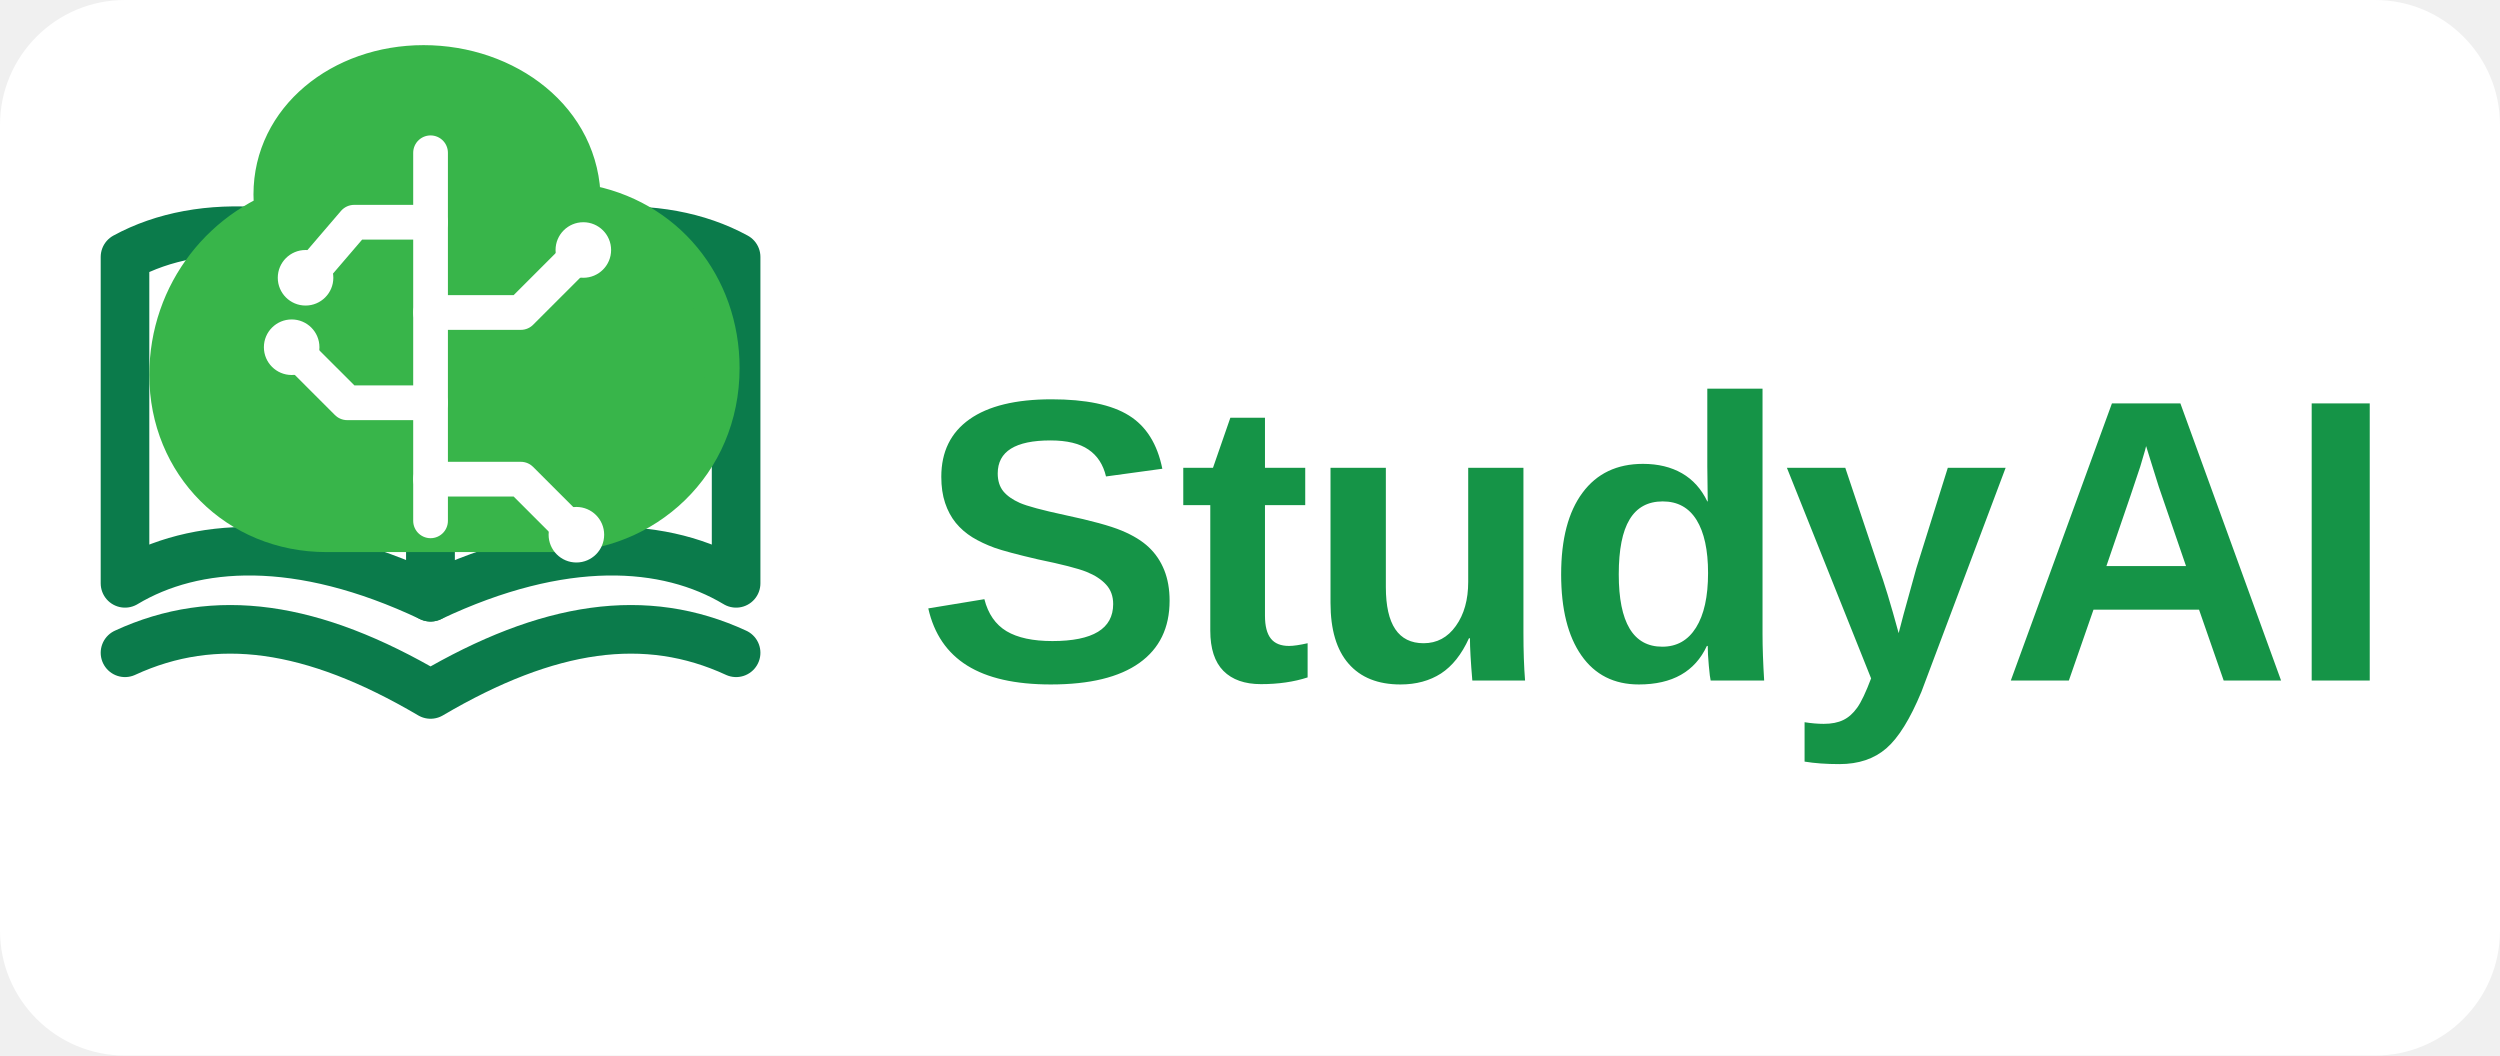
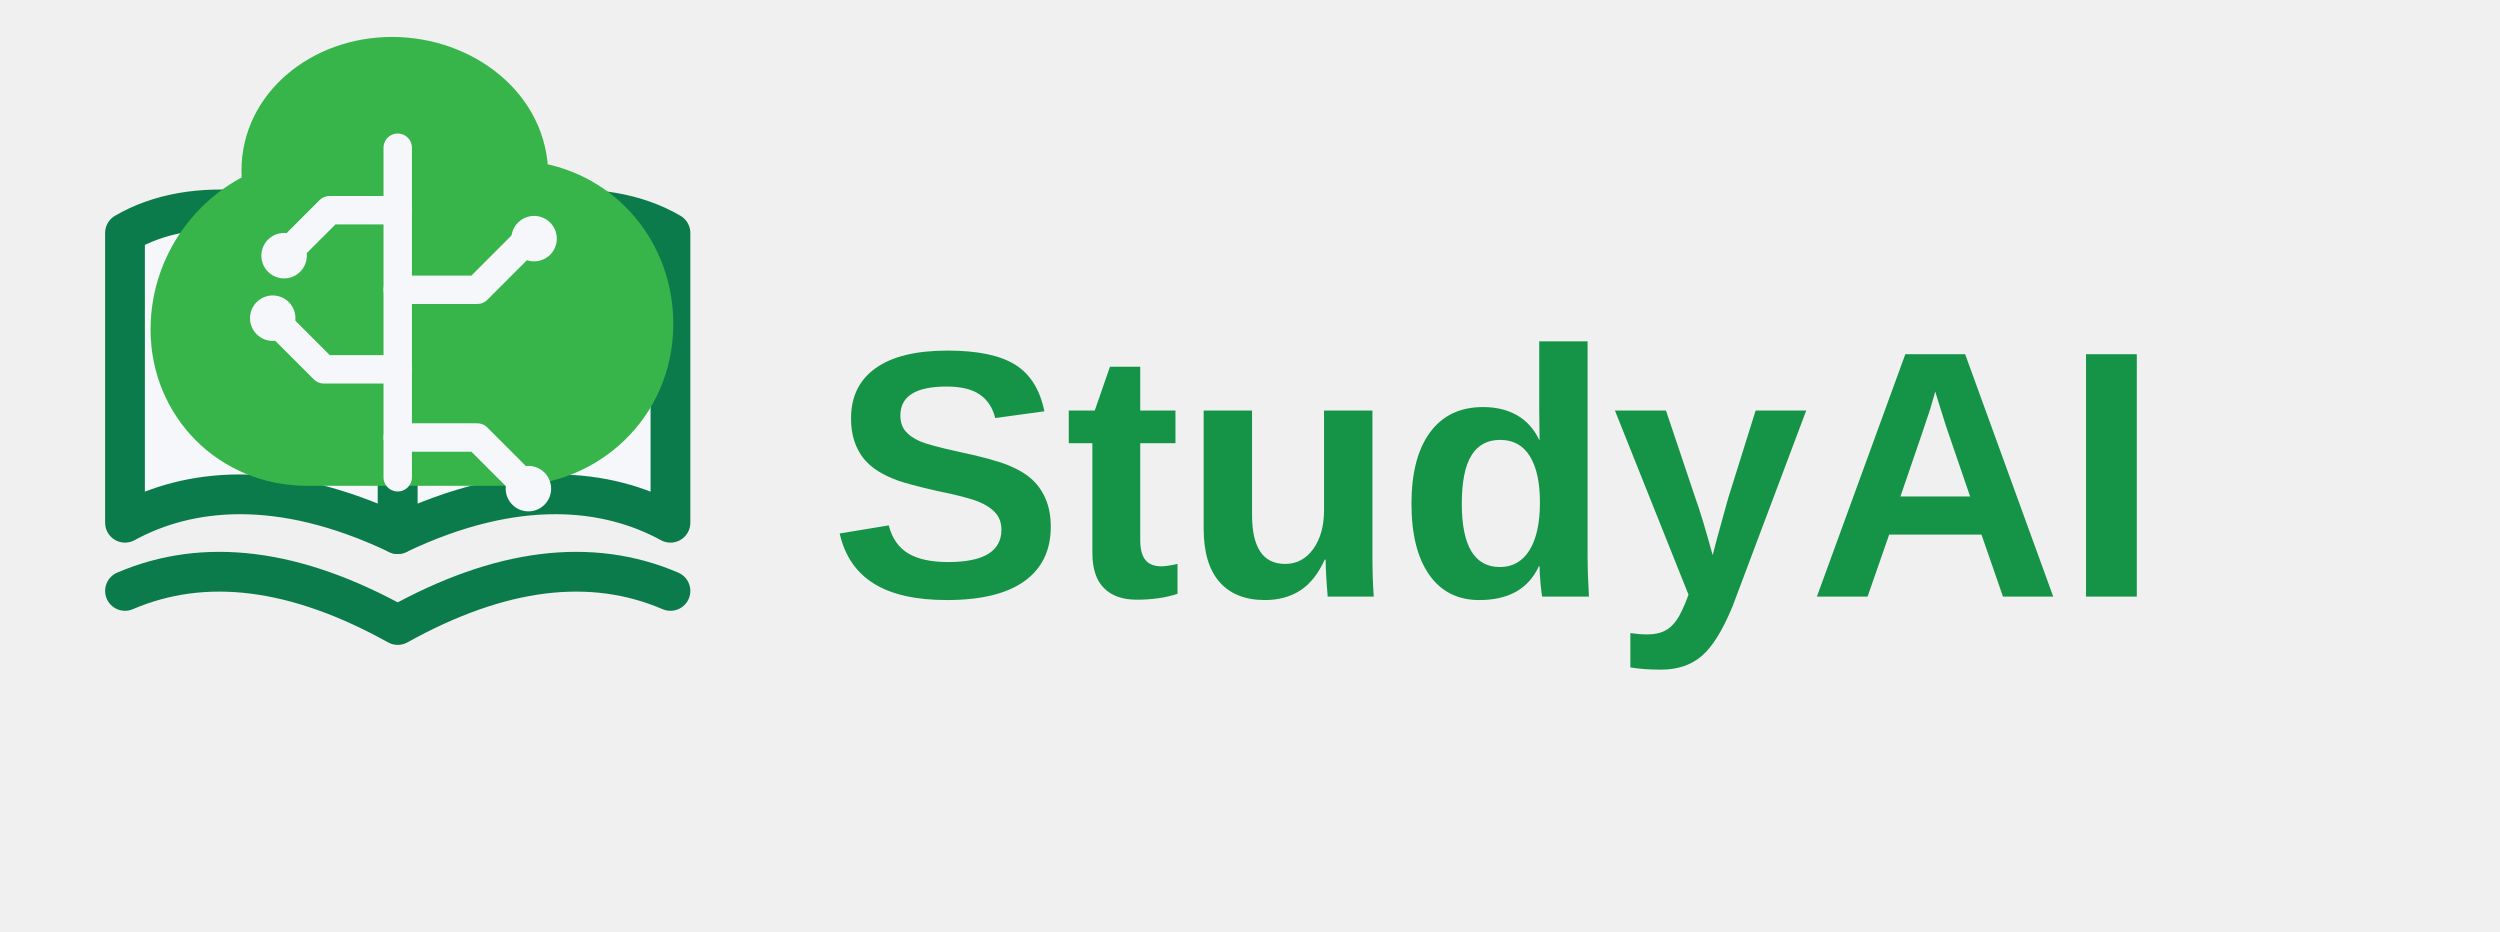
- <svg xmlns="http://www.w3.org/2000/svg" width="360" height="152" viewBox="0 0 360 152" fill="none">
-   <rect width="360" height="152" rx="18" fill="white" />
-   <path d="M62 86C43 77 28 78 18 84V37C29 31 45 32 62 41V86Z" fill="white" stroke="#0B7B4B" stroke-width="7" stroke-linejoin="round" />
-   <path d="M62 86C81 77 96 78 106 84V37C95 31 79 32 62 41V86Z" fill="white" stroke="#0B7B4B" stroke-width="7" stroke-linejoin="round" />
-   <path d="M18 94C31 88 45 90 62 100C79 90 93 88 106 94" stroke="#0B7B4B" stroke-width="7" stroke-linecap="round" stroke-linejoin="round" />
-   <path d="M62 37C49 37 39 27 39 16C39 5 49 -3 61 -3C73 -3 84 5 84 17C96 19 104 29 104 41C104 55 93 65 80 65H47C34 65 24 55 24 42C24 30 32 20 43 17C44 6 52 -1 62 -1V37Z" transform="translate(0 12)" fill="#38B54A" stroke="#38B54A" stroke-width="5" stroke-linejoin="round" />
-   <path d="M62 22V75" stroke="white" stroke-width="5" stroke-linecap="round" />
-   <path d="M62 32H51L45 39" stroke="white" stroke-width="5" stroke-linecap="round" stroke-linejoin="round" />
-   <path d="M62 45H75L83 37" stroke="white" stroke-width="5" stroke-linecap="round" stroke-linejoin="round" />
-   <path d="M62 58H50L43 51" stroke="white" stroke-width="5" stroke-linecap="round" stroke-linejoin="round" />
-   <path d="M62 69H75L82 76" stroke="white" stroke-width="5" stroke-linecap="round" stroke-linejoin="round" />
-   <circle cx="44" cy="40" r="4" fill="white" />
-   <circle cx="84" cy="36" r="4" fill="white" />
-   <circle cx="42" cy="50" r="4" fill="white" />
-   <circle cx="83" cy="77" r="4" fill="white" />
-   <text x="132" y="98" fill="#159447" font-family="Arial, Helvetica, sans-serif" font-size="58" font-weight="800" letter-spacing="-1">
+ <svg xmlns="http://www.w3.org/2000/svg" width="440" height="164" viewBox="0 0 440 164" fill="none">
+   <path d="M70 94C49 84 33 86 22 92V41C34 34 52 36 70 46V94Z" fill="#F5F7FB" stroke="#0B7B4B" stroke-width="7" stroke-linejoin="round" />
+   <path d="M70 94C91 84 107 86 118 92V41C106 34 88 36 70 46V94Z" fill="#F5F7FB" stroke="#0B7B4B" stroke-width="7" stroke-linejoin="round" />
+   <path d="M22 104C36 98 52 100 70 110C88 100 104 98 118 104" stroke="#0B7B4B" stroke-width="7" stroke-linecap="round" stroke-linejoin="round" />
+   <path d="M70 41C56 41 45 30 45 18C45 6 56 -3 69 -3C82 -3 94 6 94 19C107 21 116 32 116 45C116 60 104 71 90 71H54C40 71 29 60 29 46C29 33 38 22 50 19C51 7 59 -1 70 -1V41Z" transform="translate(0 12)" fill="#38B54A" stroke="#38B54A" stroke-width="5" stroke-linejoin="round" />
+   <path d="M70 26V84" stroke="#F5F7FB" stroke-width="5" stroke-linecap="round" />
+   <path d="M70 37H58L51 44" stroke="#F5F7FB" stroke-width="5" stroke-linecap="round" stroke-linejoin="round" />
+   <path d="M70 51H84L93 42" stroke="#F5F7FB" stroke-width="5" stroke-linecap="round" stroke-linejoin="round" />
+   <path d="M70 65H57L49 57" stroke="#F5F7FB" stroke-width="5" stroke-linecap="round" stroke-linejoin="round" />
+   <path d="M70 77H84L92 85" stroke="#F5F7FB" stroke-width="5" stroke-linecap="round" stroke-linejoin="round" />
+   <circle cx="50" cy="45" r="4" fill="#F5F7FB" />
+   <circle cx="94" cy="42" r="4" fill="#F5F7FB" />
+   <circle cx="48" cy="56" r="4" fill="#F5F7FB" />
+   <circle cx="93" cy="86" r="4" fill="#F5F7FB" />
+   <text x="146" y="105" fill="#159447" font-family="Arial, Helvetica, sans-serif" font-size="62" font-weight="800" letter-spacing="0">
    StudyAI
  </text>
</svg>
